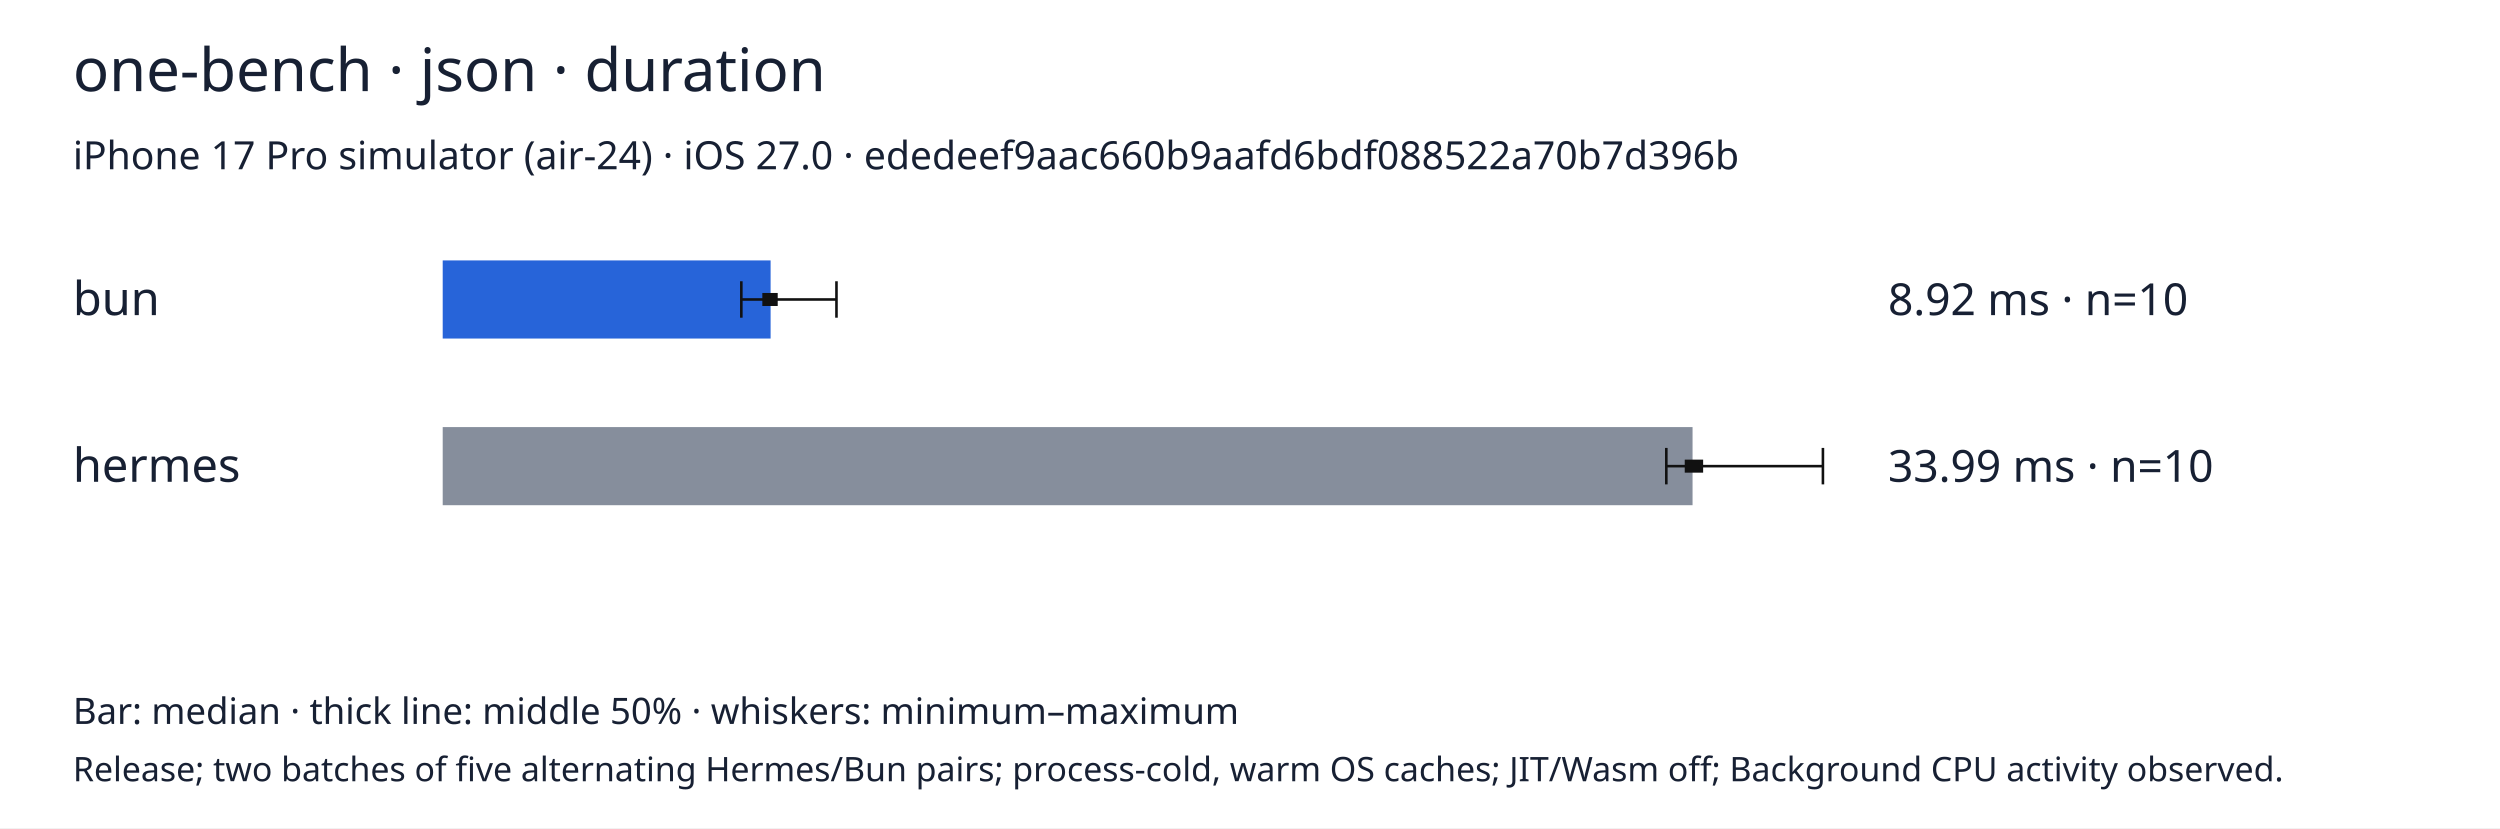
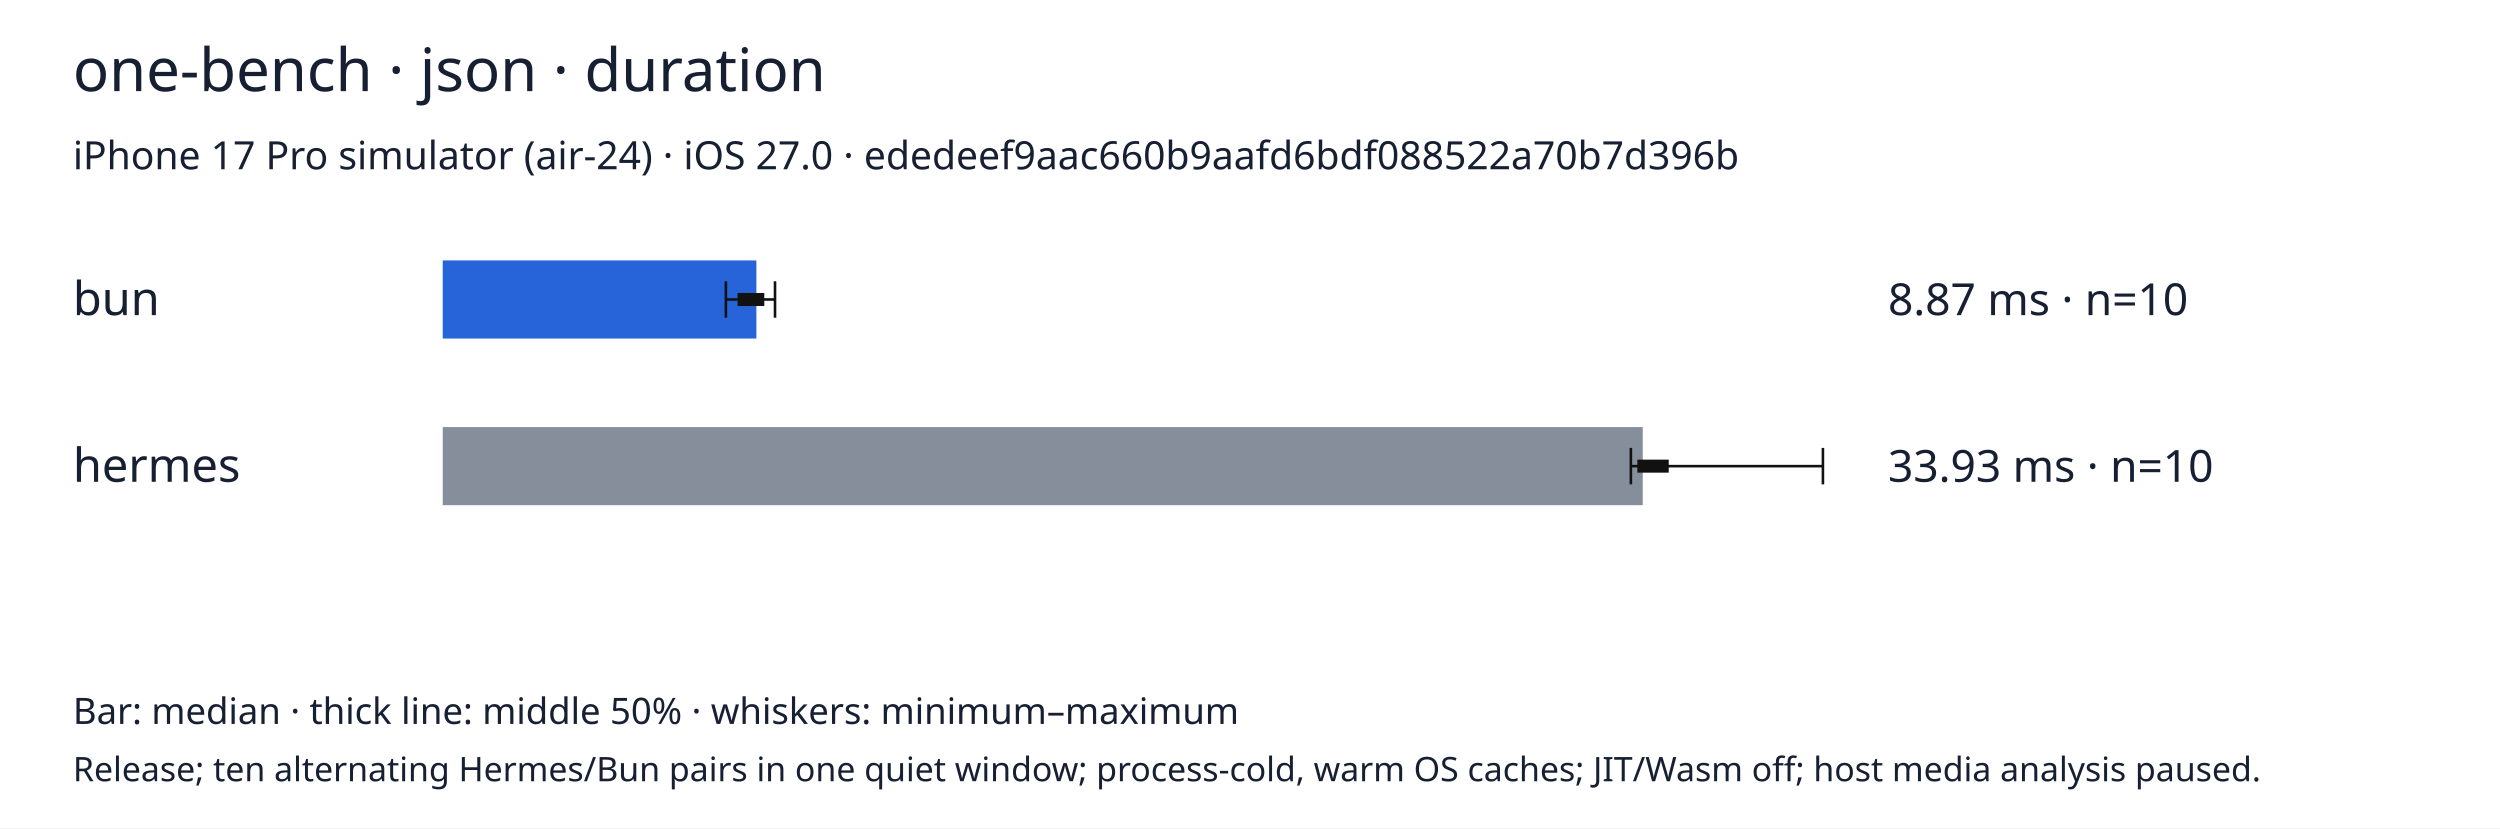
<svg xmlns="http://www.w3.org/2000/svg" width="960" height="318" viewBox="0 0 960 318">
  <rect width="100%" height="100%" fill="#fff" />
  <g font-family="system-ui, sans-serif" fill="#172033">
    <text x="28" y="35" font-size="23">one-bench · json · duration</text>
    <text x="28" y="65" font-size="15">iPhone 17 Pro simulator (air-24) · iOS 27.0 · ededeef9aac660b9aafd6bdf088522a70b7d396b</text>
    <text x="28" y="121" font-size="18">bun</text>
-     <rect x="170" y="100" width="125.912" height="30" fill="#2764d9" />
-     <path d="M284.67,115 H321.204 M284.67,108 V122 M321.204,108 V122" stroke="#111" fill="none" />
-     <path d="M292.731,115 H298.642" stroke="#111" stroke-width="5" />
-     <text x="725" y="121" font-size="17">8.92 ms · n=10</text>
+     <rect x="170" y="100" width="120.455" height="30" fill="#2764d9" />
+     <path d="M278.737,115 H297.606 M278.737,108 V122 M297.606,108 V122" stroke="#111" fill="none" />
+     <path d="M283.228,115 H293.491" stroke="#111" stroke-width="5" />
+     <text x="725" y="121" font-size="17">8.87 ms · n=10</text>
    <text x="28" y="185" font-size="18">hermes</text>
-     <rect x="170" y="164" width="479.941" height="30" fill="#868e9c" />
-     <path d="M639.862,179 H700 M639.862,172 V186 M700,172 V186" stroke="#111" fill="none" />
-     <path d="M646.94,179 H654.003" stroke="#111" stroke-width="5" />
-     <text x="725" y="185" font-size="17">33.99 ms · n=10</text>
+     <rect x="170" y="164" width="460.815" height="30" fill="#868e9c" />
+     <path d="M626.255,179 H700 M626.255,172 V186 M700,172 V186" stroke="#111" fill="none" />
+     <path d="M628.738,179 H640.795" stroke="#111" stroke-width="5" />
+     <text x="725" y="185" font-size="17">33.93 ms · n=10</text>
    <text x="28" y="278" font-size="14">Bar: median · thick line: middle 50% · whiskers: minimum–maximum</text>
-     <text x="28" y="300" font-size="13">Release; two batches of five alternating Hermes/Bun pairs; process-cold, warm OS caches; JIT/Wasm off; Background CPU activity observed.</text>
+     <text x="28" y="300" font-size="13">Release; ten alternating Hermes/Bun pairs in one quiet window; process-cold, warm OS caches; JIT/Wasm off; host media analysis paused.</text>
  </g>
</svg>
